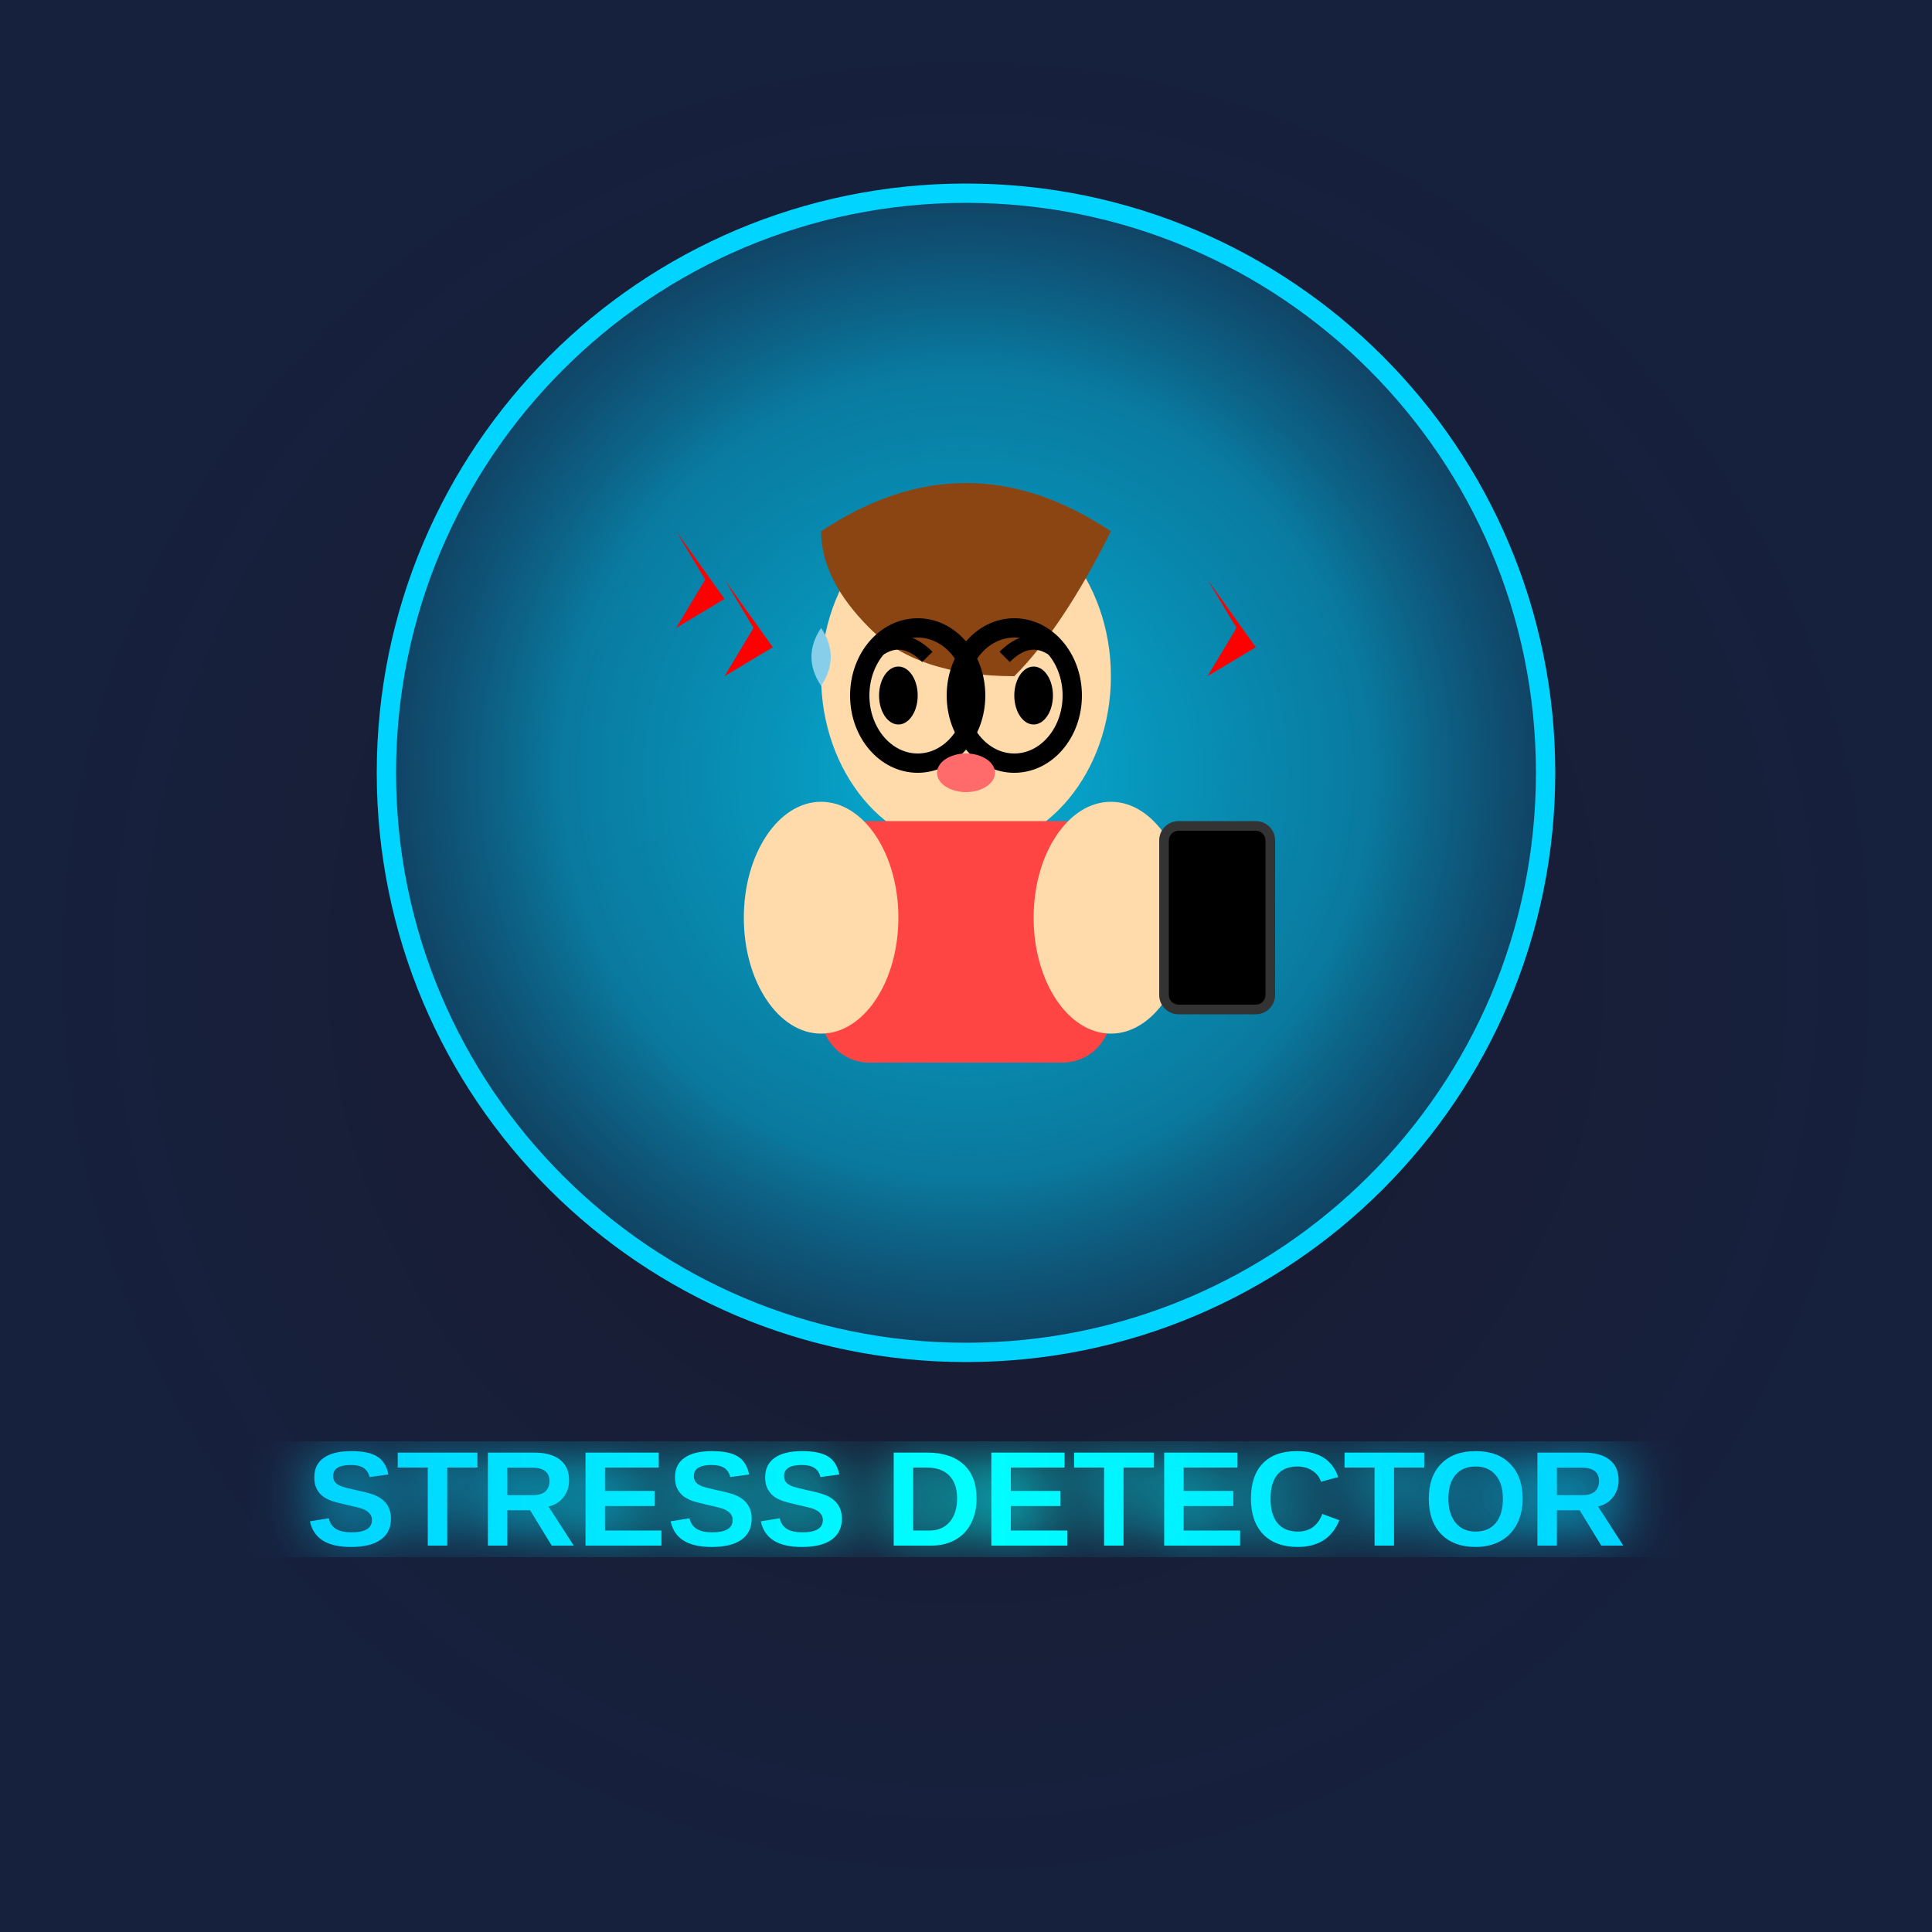
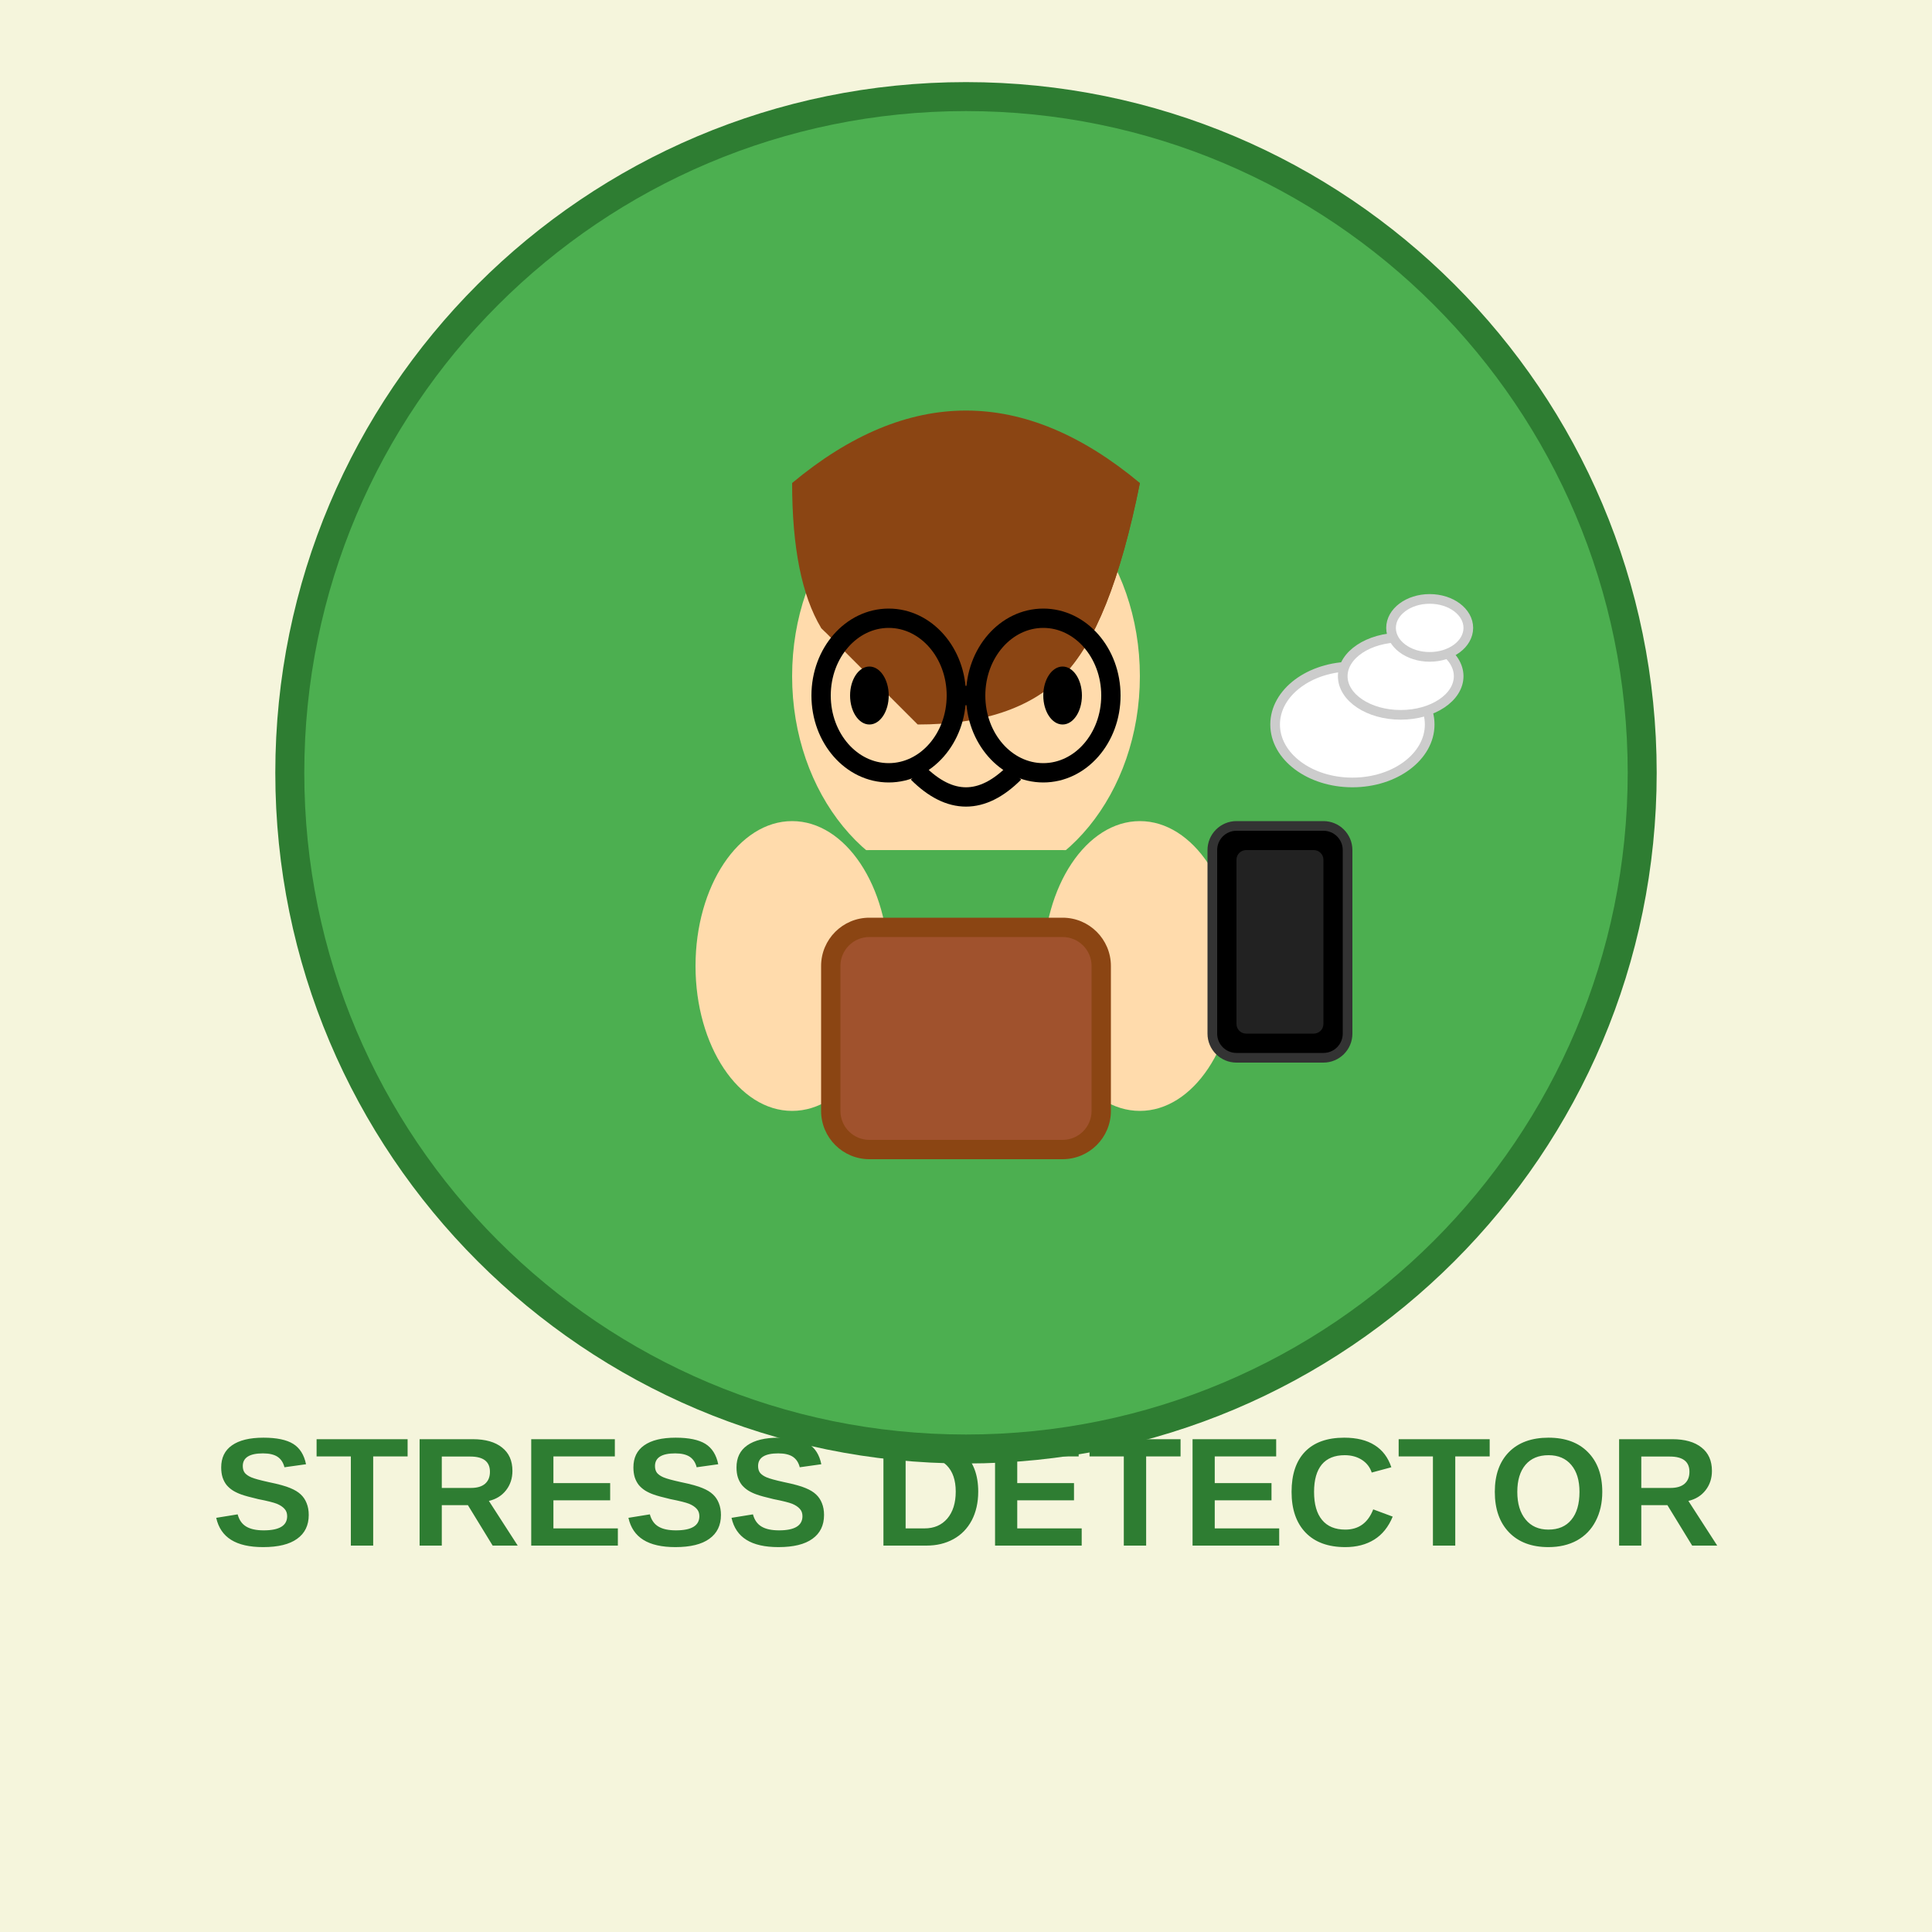
<svg xmlns="http://www.w3.org/2000/svg" width="200" height="200" viewBox="0 0 200 200">
-   <defs>
-     <radialGradient id="backgroundGradient" cx="50%" cy="50%" r="50%">
-       <stop offset="0%" style="stop-color:#1a1a2e;stop-opacity:1" />
-       <stop offset="100%" style="stop-color:#16213e;stop-opacity:1" />
-     </radialGradient>
-     <radialGradient id="circleGlow" cx="50%" cy="50%" r="50%">
-       <stop offset="0%" style="stop-color:#00d4ff;stop-opacity:0.8" />
-       <stop offset="70%" style="stop-color:#00b8e6;stop-opacity:0.6" />
-       <stop offset="100%" style="stop-color:#0099cc;stop-opacity:0.3" />
-     </radialGradient>
-     <linearGradient id="textGlow" x1="0%" y1="0%" x2="100%" y2="0%">
-       <stop offset="0%" style="stop-color:#00d4ff;stop-opacity:1" />
-       <stop offset="50%" style="stop-color:#00ffff;stop-opacity:1" />
-       <stop offset="100%" style="stop-color:#00d4ff;stop-opacity:1" />
-     </linearGradient>
-     <filter id="glow">
-       <feGaussianBlur stdDeviation="3" result="coloredBlur" />
-       <feMerge>
-         <feMergeNode in="coloredBlur" />
-         <feMergeNode in="SourceGraphic" />
-       </feMerge>
-     </filter>
-   </defs>
-   <rect width="200" height="200" fill="url(#backgroundGradient)" />
-   <circle cx="100" cy="80" r="60" fill="url(#circleGlow)" stroke="#00d4ff" stroke-width="2" />
-   <ellipse cx="100" cy="70" rx="15" ry="18" fill="#ffdbac" />
-   <path d="M85 55 Q100 45 115 55 Q110 65 105 70 Q95 70 90 65 Q85 60 85 55" fill="#8b4513" />
-   <ellipse cx="95" cy="72" rx="6" ry="7" fill="none" stroke="#000" stroke-width="2" />
-   <ellipse cx="105" cy="72" rx="6" ry="7" fill="none" stroke="#000" stroke-width="2" />
-   <line x1="101" y1="72" x2="99" y2="72" stroke="#000" stroke-width="2" />
-   <ellipse cx="93" cy="72" rx="2" ry="3" fill="#000" />
-   <ellipse cx="107" cy="72" rx="2" ry="3" fill="#000" />
-   <path d="M90 68 Q93 65 96 68" fill="none" stroke="#000" stroke-width="1.5" />
-   <path d="M104 68 Q107 65 110 68" fill="none" stroke="#000" stroke-width="1.5" />
-   <ellipse cx="100" cy="80" rx="3" ry="2" fill="#ff6b6b" />
-   <path d="M85 65 Q87 68 85 71 Q83 68 85 65" fill="#87ceeb" />
-   <rect x="85" y="85" width="30" height="25" rx="5" fill="#ff4444" />
-   <ellipse cx="85" cy="95" rx="8" ry="12" fill="#ffdbac" />
-   <ellipse cx="115" cy="95" rx="8" ry="12" fill="#ffdbac" />
-   <rect x="120" y="85" width="12" height="20" rx="2" fill="#333" />
-   <rect x="121" y="86" width="10" height="18" rx="1" fill="#000" />
-   <path d="M75 60 L78 65 L75 70 L80 67 L75 60" fill="#ff0000" />
-   <path d="M70 55 L73 60 L70 65 L75 62 L70 55" fill="#ff0000" />
-   <path d="M125 60 L128 65 L125 70 L130 67 L125 60" fill="#ff0000" />
-   <text x="100" y="160" text-anchor="middle" font-family="Arial, sans-serif" font-size="14" font-weight="bold" fill="url(#textGlow)" filter="url(#glow)">
+   <rect width="200" height="200" fill="#f5f5dc" />
+   <circle cx="100" cy="80" r="70" fill="#4CAF50" stroke="#2E7D32" stroke-width="3" />
+   <ellipse cx="100" cy="70" rx="18" ry="22" fill="#ffdbac" />
+   <path d="M82 50 Q100 35 118 50 Q115 65 110 70 Q90 70 85 65 Q82 60 82 50" fill="#8B4513" />
+   <path d="M85 65 Q90 70 95 75 Q105 75 110 70 Q115 65 118 50" fill="#8B4513" />
+   <ellipse cx="92" cy="72" rx="7" ry="8" fill="none" stroke="#000" stroke-width="2" />
+   <ellipse cx="108" cy="72" rx="7" ry="8" fill="none" stroke="#000" stroke-width="2" />
+   <line x1="99" y1="72" x2="101" y2="72" stroke="#000" stroke-width="2" />
+   <ellipse cx="90" cy="72" rx="2" ry="3" fill="#000" />
+   <ellipse cx="110" cy="72" rx="2" ry="3" fill="#000" />
+   <path d="M95 80 Q100 85 105 80" fill="none" stroke="#000" stroke-width="2" />
+   <rect x="82" y="88" width="36" height="30" rx="8" fill="#4CAF50" />
+   <ellipse cx="82" cy="100" rx="10" ry="15" fill="#ffdbac" />
+   <ellipse cx="118" cy="100" rx="10" ry="15" fill="#ffdbac" />
+   <rect x="85" y="95" width="30" height="25" rx="5" fill="#8B4513" />
+   <rect x="87" y="97" width="26" height="21" rx="3" fill="#A0522D" />
+   <rect x="125" y="85" width="15" height="25" rx="3" fill="#333" />
+   <rect x="126" y="86" width="13" height="23" rx="2" fill="#000" />
+   <rect x="128" y="88" width="9" height="19" rx="1" fill="#222" />
+   <ellipse cx="140" cy="75" rx="8" ry="6" fill="white" stroke="#ccc" stroke-width="1" />
+   <ellipse cx="145" cy="70" rx="6" ry="4" fill="white" stroke="#ccc" stroke-width="1" />
+   <ellipse cx="148" cy="65" rx="4" ry="3" fill="white" stroke="#ccc" stroke-width="1" />
+   <text x="100" y="160" text-anchor="middle" font-family="Arial, sans-serif" font-size="16" font-weight="bold" fill="#2E7D32">
    STRESS DETECTOR
  </text>
</svg>
